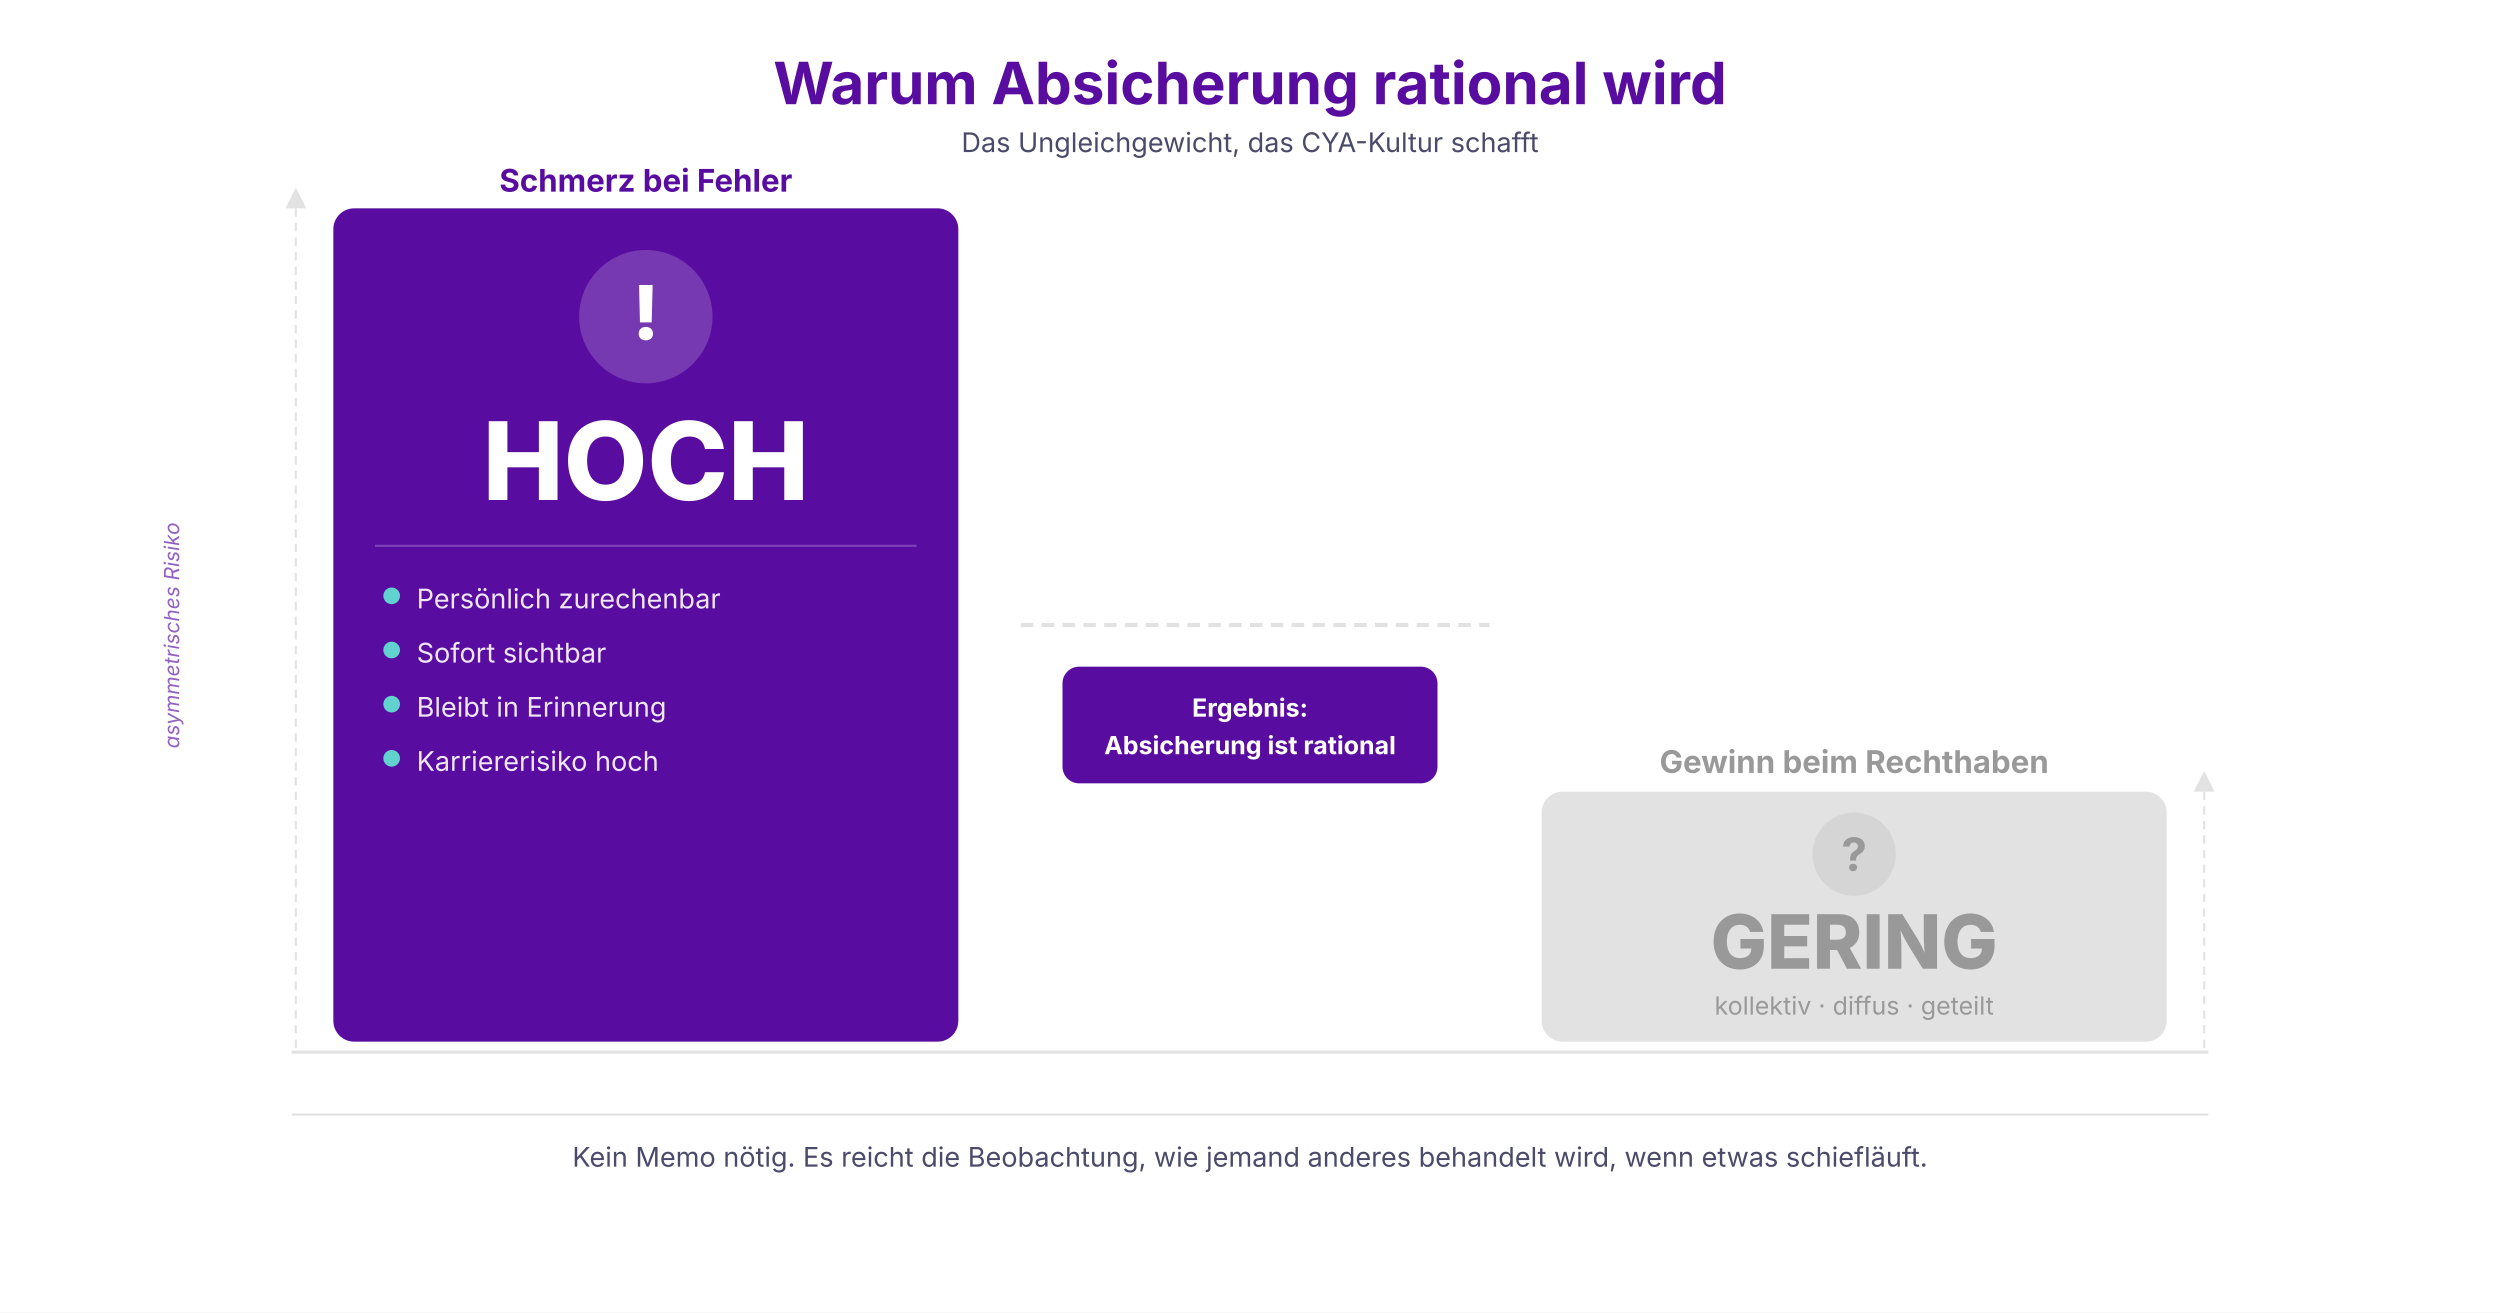
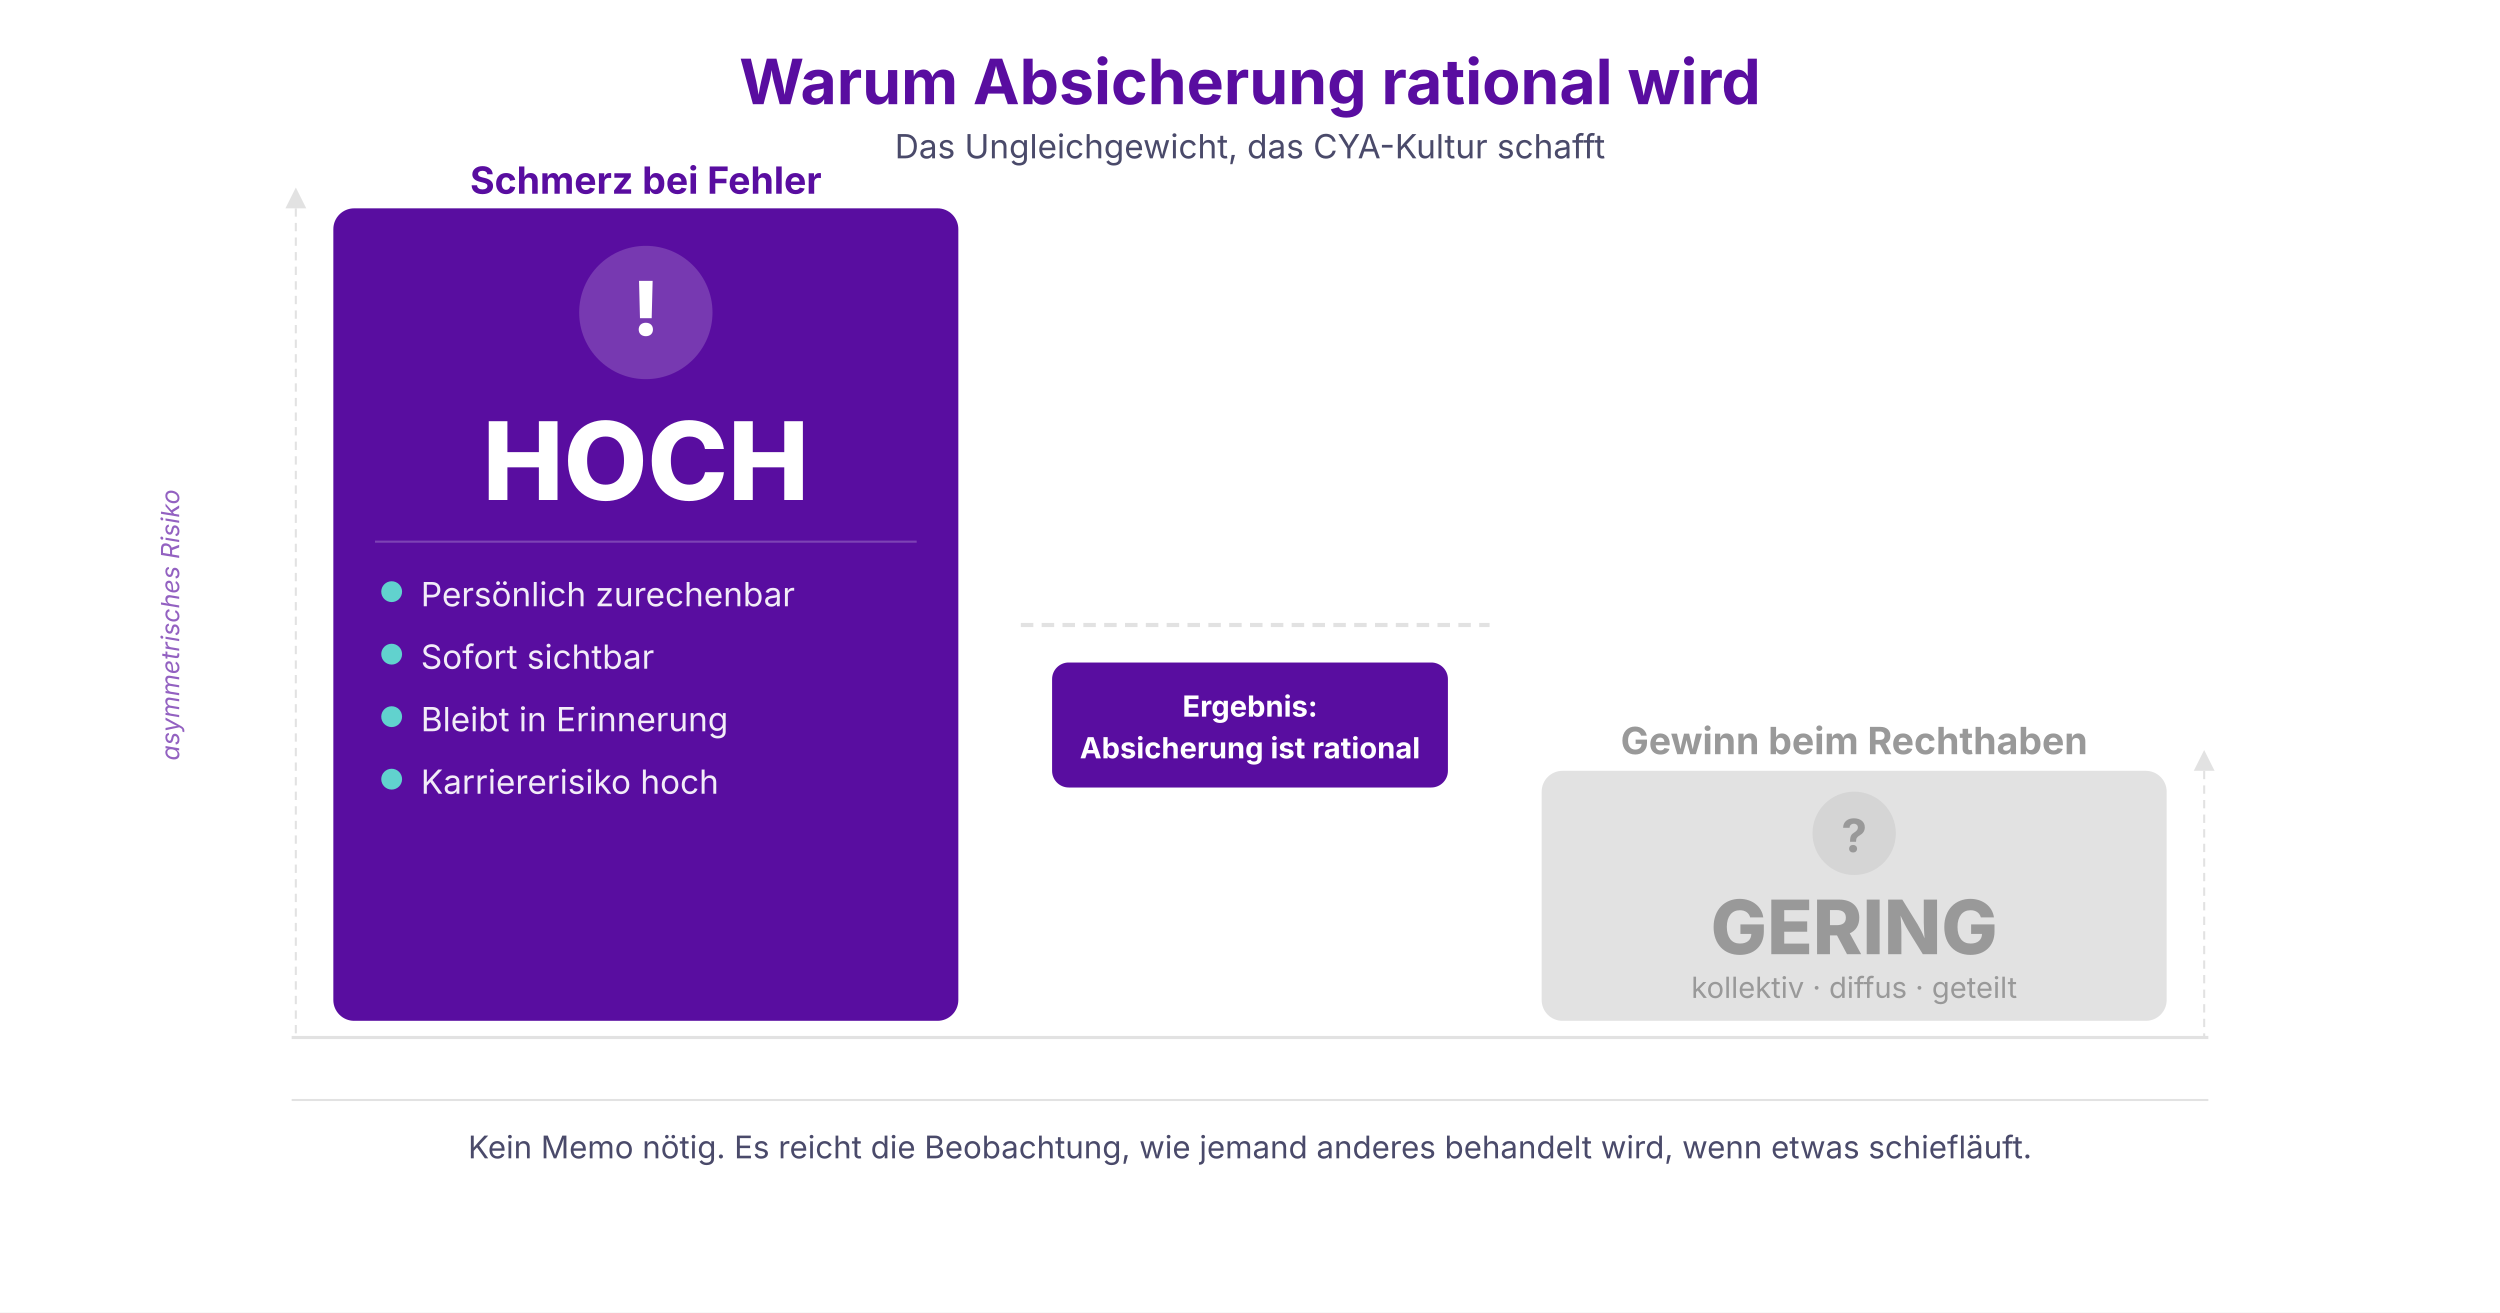
<svg xmlns="http://www.w3.org/2000/svg" viewBox="0 0 1200 630" width="1200" height="630">
  <defs>
    <style>text { font-family: "Titillium Web", Inter, Arial, sans-serif; }</style>
  </defs>
  <rect width="1200" height="630" fill="#FFFFFF" />
-   <text x="600" y="50" text-anchor="middle" font-size="28" font-weight="700" fill="#590DA0" font-family="'Public Sans', Inter, Arial, sans-serif">Warum Absicherung rational wird</text>
-   <text x="600" y="73" text-anchor="middle" font-size="13" fill="#4A4A6A">Das Ungleichgewicht, das CYA-Kultur schafft</text>
-   <rect x="160" y="100" width="300" height="400" rx="10" fill="#590DA0" />
-   <text x="310" y="92" text-anchor="middle" font-size="15" font-weight="700" fill="#590DA0">Schmerz bei Fehler</text>
-   <circle cx="310" cy="152" r="32" fill="rgba(255,255,255,0.18)" />
-   <text x="310" y="163" text-anchor="middle" font-size="36" font-weight="800" fill="#FFFFFF">!</text>
+   <text x="600" y="50" text-anchor="middle" font-size="30" font-weight="700" fill="#590DA0" font-family="'Public Sans', Inter, Arial, sans-serif">Warum Absicherung rational wird</text>
+   <text x="600" y="76" text-anchor="middle" font-size="16" fill="#4A4A6A">Das Ungleichgewicht, das CYA-Kultur schafft</text>
+   <rect x="160" y="100" width="300" height="390" rx="10" fill="#590DA0" />
+   <text x="310" y="93" text-anchor="middle" font-size="18" font-weight="700" fill="#590DA0">Schmerz bei Fehler</text>
+   <circle cx="310" cy="150" r="32" fill="rgba(255,255,255,0.18)" />
+   <text x="310" y="161" text-anchor="middle" font-size="36" font-weight="800" fill="#FFFFFF">!</text>
  <text x="310" y="240" text-anchor="middle" font-size="52" font-weight="800" fill="#FFFFFF">HOCH</text>
-   <line x1="180" y1="262" x2="440" y2="262" stroke="rgba(255,255,255,0.22)" stroke-width="1" />
-   <circle cx="188" cy="286" r="4" fill="#61D2CE" />
-   <text x="200" y="292" font-size="13" fill="rgba(255,255,255,0.9)">Persönlich zurechenbar</text>
-   <circle cx="188" cy="312" r="4" fill="#61D2CE" />
-   <text x="200" y="318" font-size="13" fill="rgba(255,255,255,0.9)">Sofort sichtbar</text>
-   <circle cx="188" cy="338" r="4" fill="#61D2CE" />
-   <text x="200" y="344" font-size="13" fill="rgba(255,255,255,0.9)">Bleibt in Erinnerung</text>
-   <circle cx="188" cy="364" r="4" fill="#61D2CE" />
-   <text x="200" y="370" font-size="13" fill="rgba(255,255,255,0.9)">Karriererisiko hoch</text>
-   <rect x="740" y="380" width="300" height="120" rx="10" fill="#E2E2E2" />
-   <text x="890" y="371" text-anchor="middle" font-size="15" font-weight="700" fill="#999999">Gewinn beim Rechthaben</text>
-   <circle cx="890" cy="410" r="20" fill="rgba(0,0,0,0.06)" />
-   <text x="890" y="418" text-anchor="middle" font-size="22" font-weight="700" fill="#999999">?</text>
-   <text x="890" y="465" text-anchor="middle" font-size="36" font-weight="800" fill="#999999">GERING</text>
-   <text x="890" y="487" text-anchor="middle" font-size="12" fill="#999999">kollektiv · diffus · geteilt</text>
-   <line x1="140" y1="505" x2="1060" y2="505" stroke="#E2E2E2" stroke-width="1.5" />
+   <line x1="180" y1="260" x2="440" y2="260" stroke="rgba(255,255,255,0.22)" stroke-width="1" />
+   <circle cx="188" cy="284" r="5" fill="#61D2CE" />
+   <text x="202" y="291" font-size="16" fill="rgba(255,255,255,0.92)">Persönlich zurechenbar</text>
+   <circle cx="188" cy="314" r="5" fill="#61D2CE" />
+   <text x="202" y="321" font-size="16" fill="rgba(255,255,255,0.92)">Sofort sichtbar</text>
+   <circle cx="188" cy="344" r="5" fill="#61D2CE" />
+   <text x="202" y="351" font-size="16" fill="rgba(255,255,255,0.92)">Bleibt in Erinnerung</text>
+   <circle cx="188" cy="374" r="5" fill="#61D2CE" />
+   <text x="202" y="381" font-size="16" fill="rgba(255,255,255,0.92)">Karriererisiko hoch</text>
+   <rect x="740" y="370" width="300" height="120" rx="10" fill="#E2E2E2" />
+   <text x="890" y="362" text-anchor="middle" font-size="18" font-weight="700" fill="#999999">Gewinn beim Rechthaben</text>
+   <circle cx="890" cy="400" r="20" fill="rgba(0,0,0,0.06)" />
+   <text x="890" y="409" text-anchor="middle" font-size="22" font-weight="700" fill="#999999">?</text>
+   <text x="890" y="458" text-anchor="middle" font-size="36" font-weight="800" fill="#999999">GERING</text>
+   <text x="890" y="479" text-anchor="middle" font-size="14" fill="#999999">kollektiv · diffus · geteilt</text>
+   <line x1="140" y1="498" x2="1060" y2="498" stroke="#E2E2E2" stroke-width="1.5" />
  <line x1="490" y1="300" x2="715" y2="300" stroke="#E2E2E2" stroke-width="2" stroke-dasharray="6,4" />
-   <rect x="510" y="320" width="180" height="56" rx="8" fill="#590DA0" />
-   <text x="600" y="344" text-anchor="middle" font-size="12" font-weight="700" fill="#FFFFFF">Ergebnis:</text>
-   <text x="600" y="362" text-anchor="middle" font-size="12" font-weight="700" fill="#FFFFFF">Absicherung ist rational</text>
-   <line x1="142" y1="100" x2="142" y2="505" stroke="#E2E2E2" stroke-width="1" stroke-dasharray="4,3" />
+   <rect x="505" y="318" width="190" height="60" rx="8" fill="#590DA0" />
+   <text x="600" y="344" text-anchor="middle" font-size="14" font-weight="700" fill="#FFFFFF">Ergebnis:</text>
+   <text x="600" y="364" text-anchor="middle" font-size="14" font-weight="700" fill="#FFFFFF">Absicherung ist rational</text>
+   <line x1="142" y1="100" x2="142" y2="498" stroke="#E2E2E2" stroke-width="1" stroke-dasharray="4,3" />
  <polygon points="137,100 147,100 142,90" fill="#E2E2E2" />
-   <line x1="1058" y1="380" x2="1058" y2="505" stroke="#E2E2E2" stroke-width="1" stroke-dasharray="4,3" />
-   <polygon points="1053,380 1063,380 1058,370" fill="#E2E2E2" />
-   <line x1="140" y1="535" x2="1060" y2="535" stroke="#E2E2E2" stroke-width="1" />
-   <text x="600" y="560" text-anchor="middle" font-size="13" fill="#4A4A6A">Kein Memo nötig. Es reicht die Beobachtung, wie jemand anderes behandelt wird, wenn etwas schiefläuft.</text>
-   <text x="86" y="305" font-size="10" fill="#590DA0" font-style="italic" opacity="0.65" text-anchor="middle" transform="rotate(-90,86,305)">asymmetrisches Risiko</text>
+   <line x1="1058" y1="370" x2="1058" y2="498" stroke="#E2E2E2" stroke-width="1" stroke-dasharray="4,3" />
+   <polygon points="1053,370 1063,370 1058,360" fill="#E2E2E2" />
+   <line x1="140" y1="528" x2="1060" y2="528" stroke="#E2E2E2" stroke-width="1" />
+   <text x="600" y="556" text-anchor="middle" font-size="15" fill="#4A4A6A">Kein Memo nötig. Es reicht die Beobachtung, wie jemand anderes behandelt wird, wenn etwas schiefläuft.</text>
+   <text x="86" y="300" font-size="12" fill="#590DA0" font-style="italic" opacity="0.65" text-anchor="middle" transform="rotate(-90,86,300)">asymmetrisches Risiko</text>
</svg>
